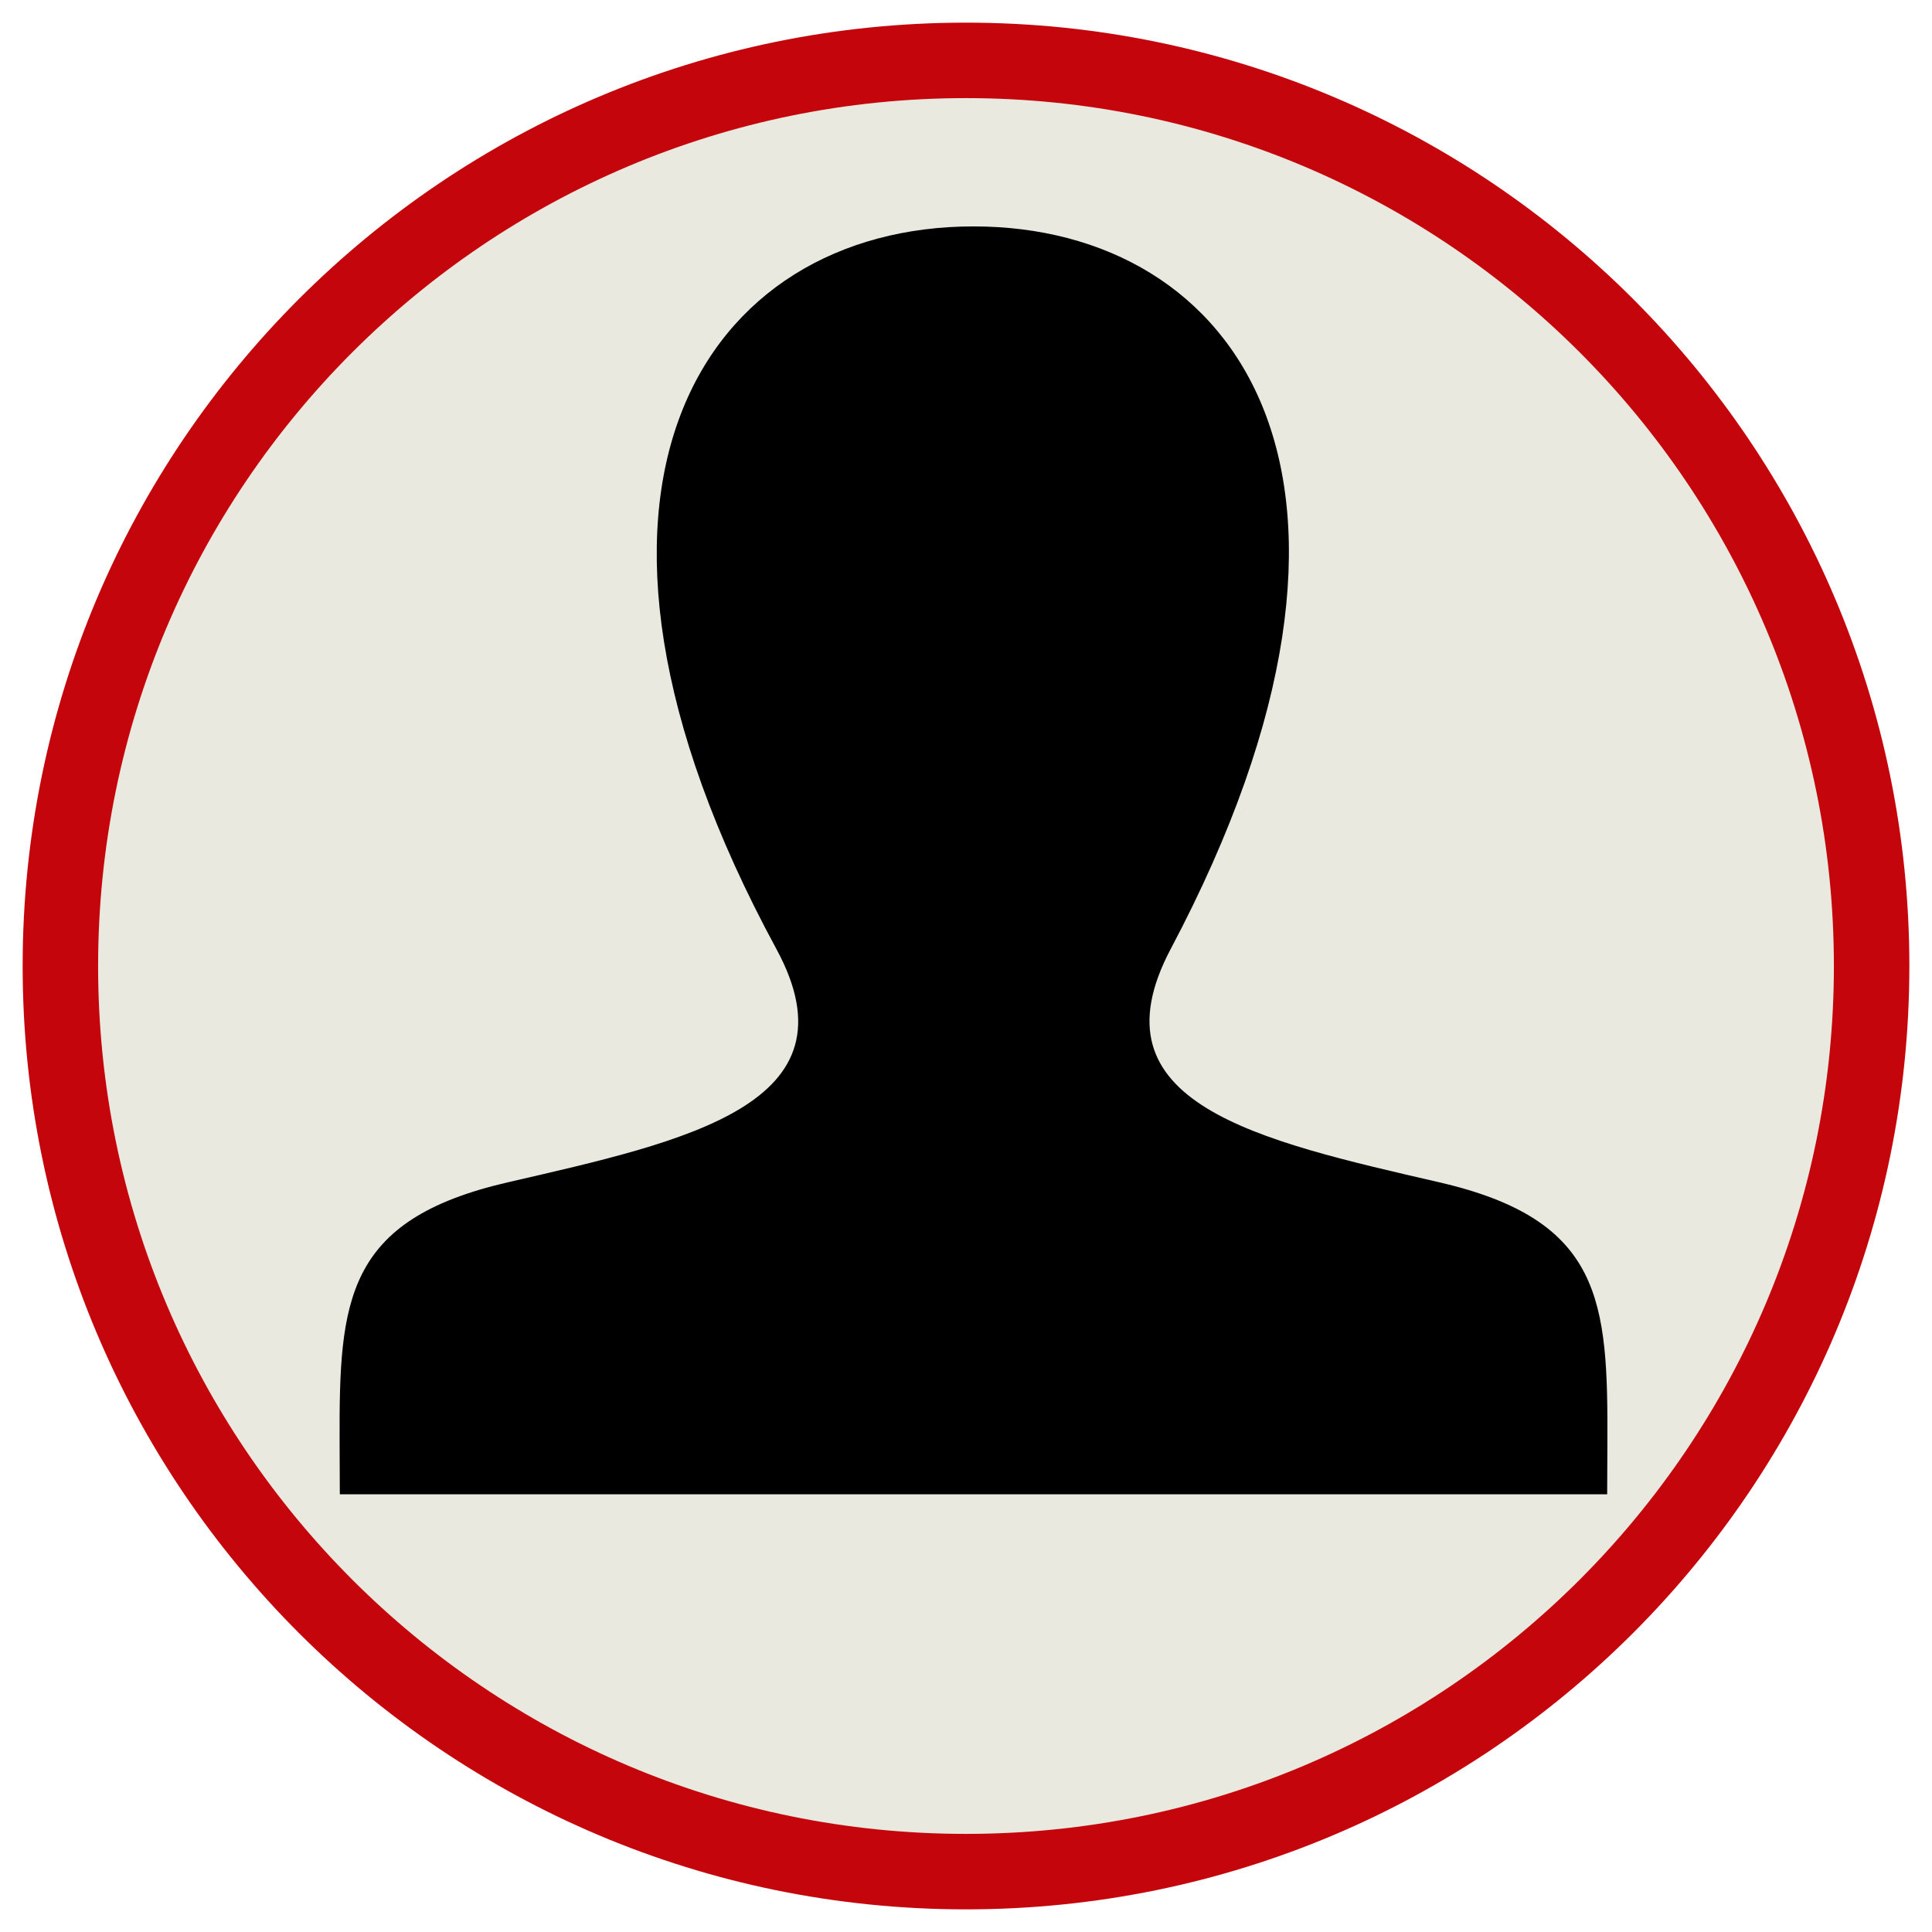
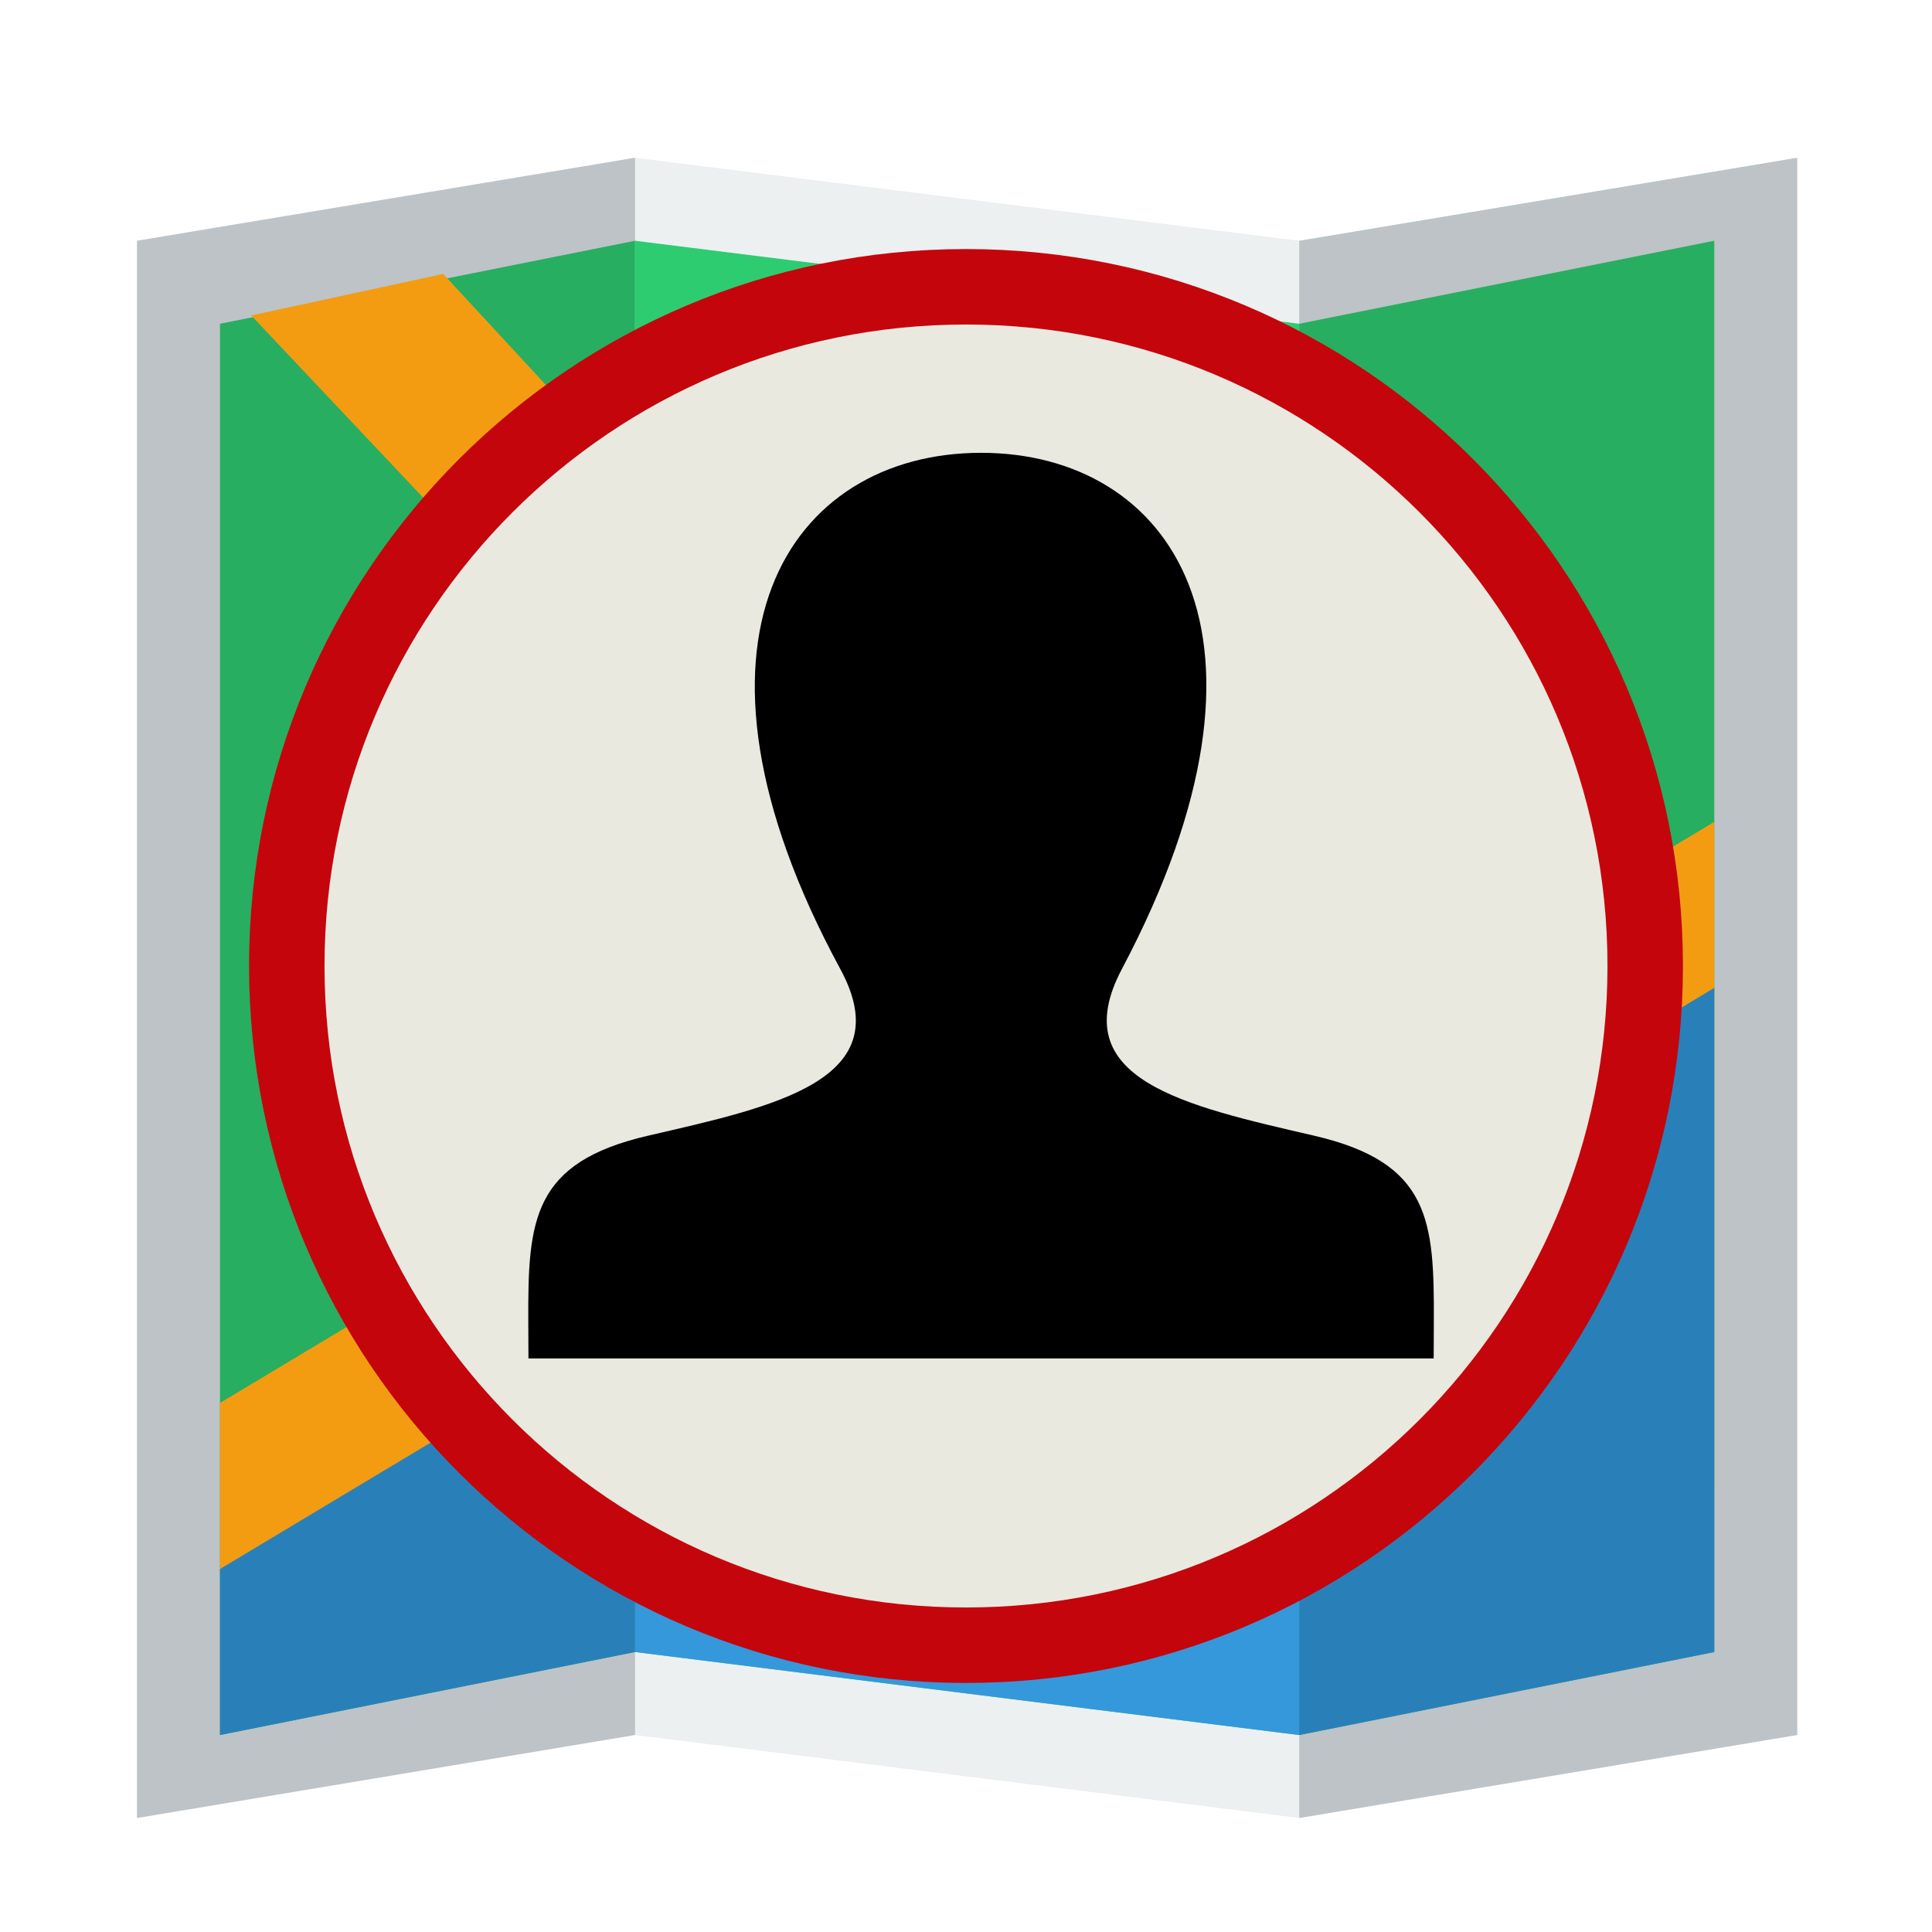
<svg xmlns="http://www.w3.org/2000/svg" id="datascience-map-icon" width="512px" height="512px" viewBox="0 0 512 512">
  <style>
		#icon-background {
			fill: #E9E9E0;
			stroke: #c5050c;
		}
		#icon-body {
			fill: black;
		}
	</style>
-   <circle id="icon-background" cx="256" cy="256" r="240" stroke-width="20" />
-   <g id="icon-body" transform="translate(90,60) scale(14)">
+   <g transform="scale(22) translate(-0.35 -1028.5)">
+     <path d="m8 1030.4 8 1v19l -8 -1z" fill="#ecf0f1" />
+     <path d="m2 1031.4 6 -1v19l -6 1z" fill="#bdc3c7" />
+     <path d="m16 1031.4 6 -1v19l -6 1z" fill="#bdc3c7" />
+     <path d="m3 1032.4 5 -1v17l -5 1z" fill="#27ae60" />
+     <path d="m8 1031.4 8 1v17l -8 -1z" fill="#2ecc71" />
+     <path d="m21 1048.4 -5 1v -17l5 -1z" fill="#27ae60" />
+     <path d="m5.688 1031.8 -2.312 0.5 4.625 4.9v -2.9l -2.312 -2.5z" fill="#f39c12" />
+     <path d="m21 1046.4 -5 1v -6l5 -3z" fill="#f39c12" />
+     <path d="m21 1048.4 -5 1v -6l5 -3z" fill="#2980b9" />
+     <path d="m8 1042.4 8 -1v6l -8 -1z" fill="#f1c40f" />
+     <path d="m8 1044.4 8 -1v6l -8 -1z" fill="#3498db" />
+     <path d="m3 1045.4 5 -3v4l -5 1z" fill="#f39c12" />
+     <path d="m3 1047.4 5 -3v4l -5 1z" fill="#2980b9" />
+   </g>
+   <circle id="icon-background" cx="256" cy="256" r="180" stroke-width="20" />
+   <g id="icon-body" transform="scale(10) translate(14,12) ">
    <path d="M20.822 18.096c-3.439-.794-6.64-1.49-5.09-4.418 4.72-8.912 1.251-13.678-3.732-13.678-5.082 0-8.464 4.949-3.732 13.678 1.597 2.945-1.725 3.641-5.09 4.418-3.073.71-3.188 2.236-3.178 4.904l.004 1h23.99l.004-.969c.012-2.688-.092-4.222-3.176-4.935z" />
  </g>
</svg>
